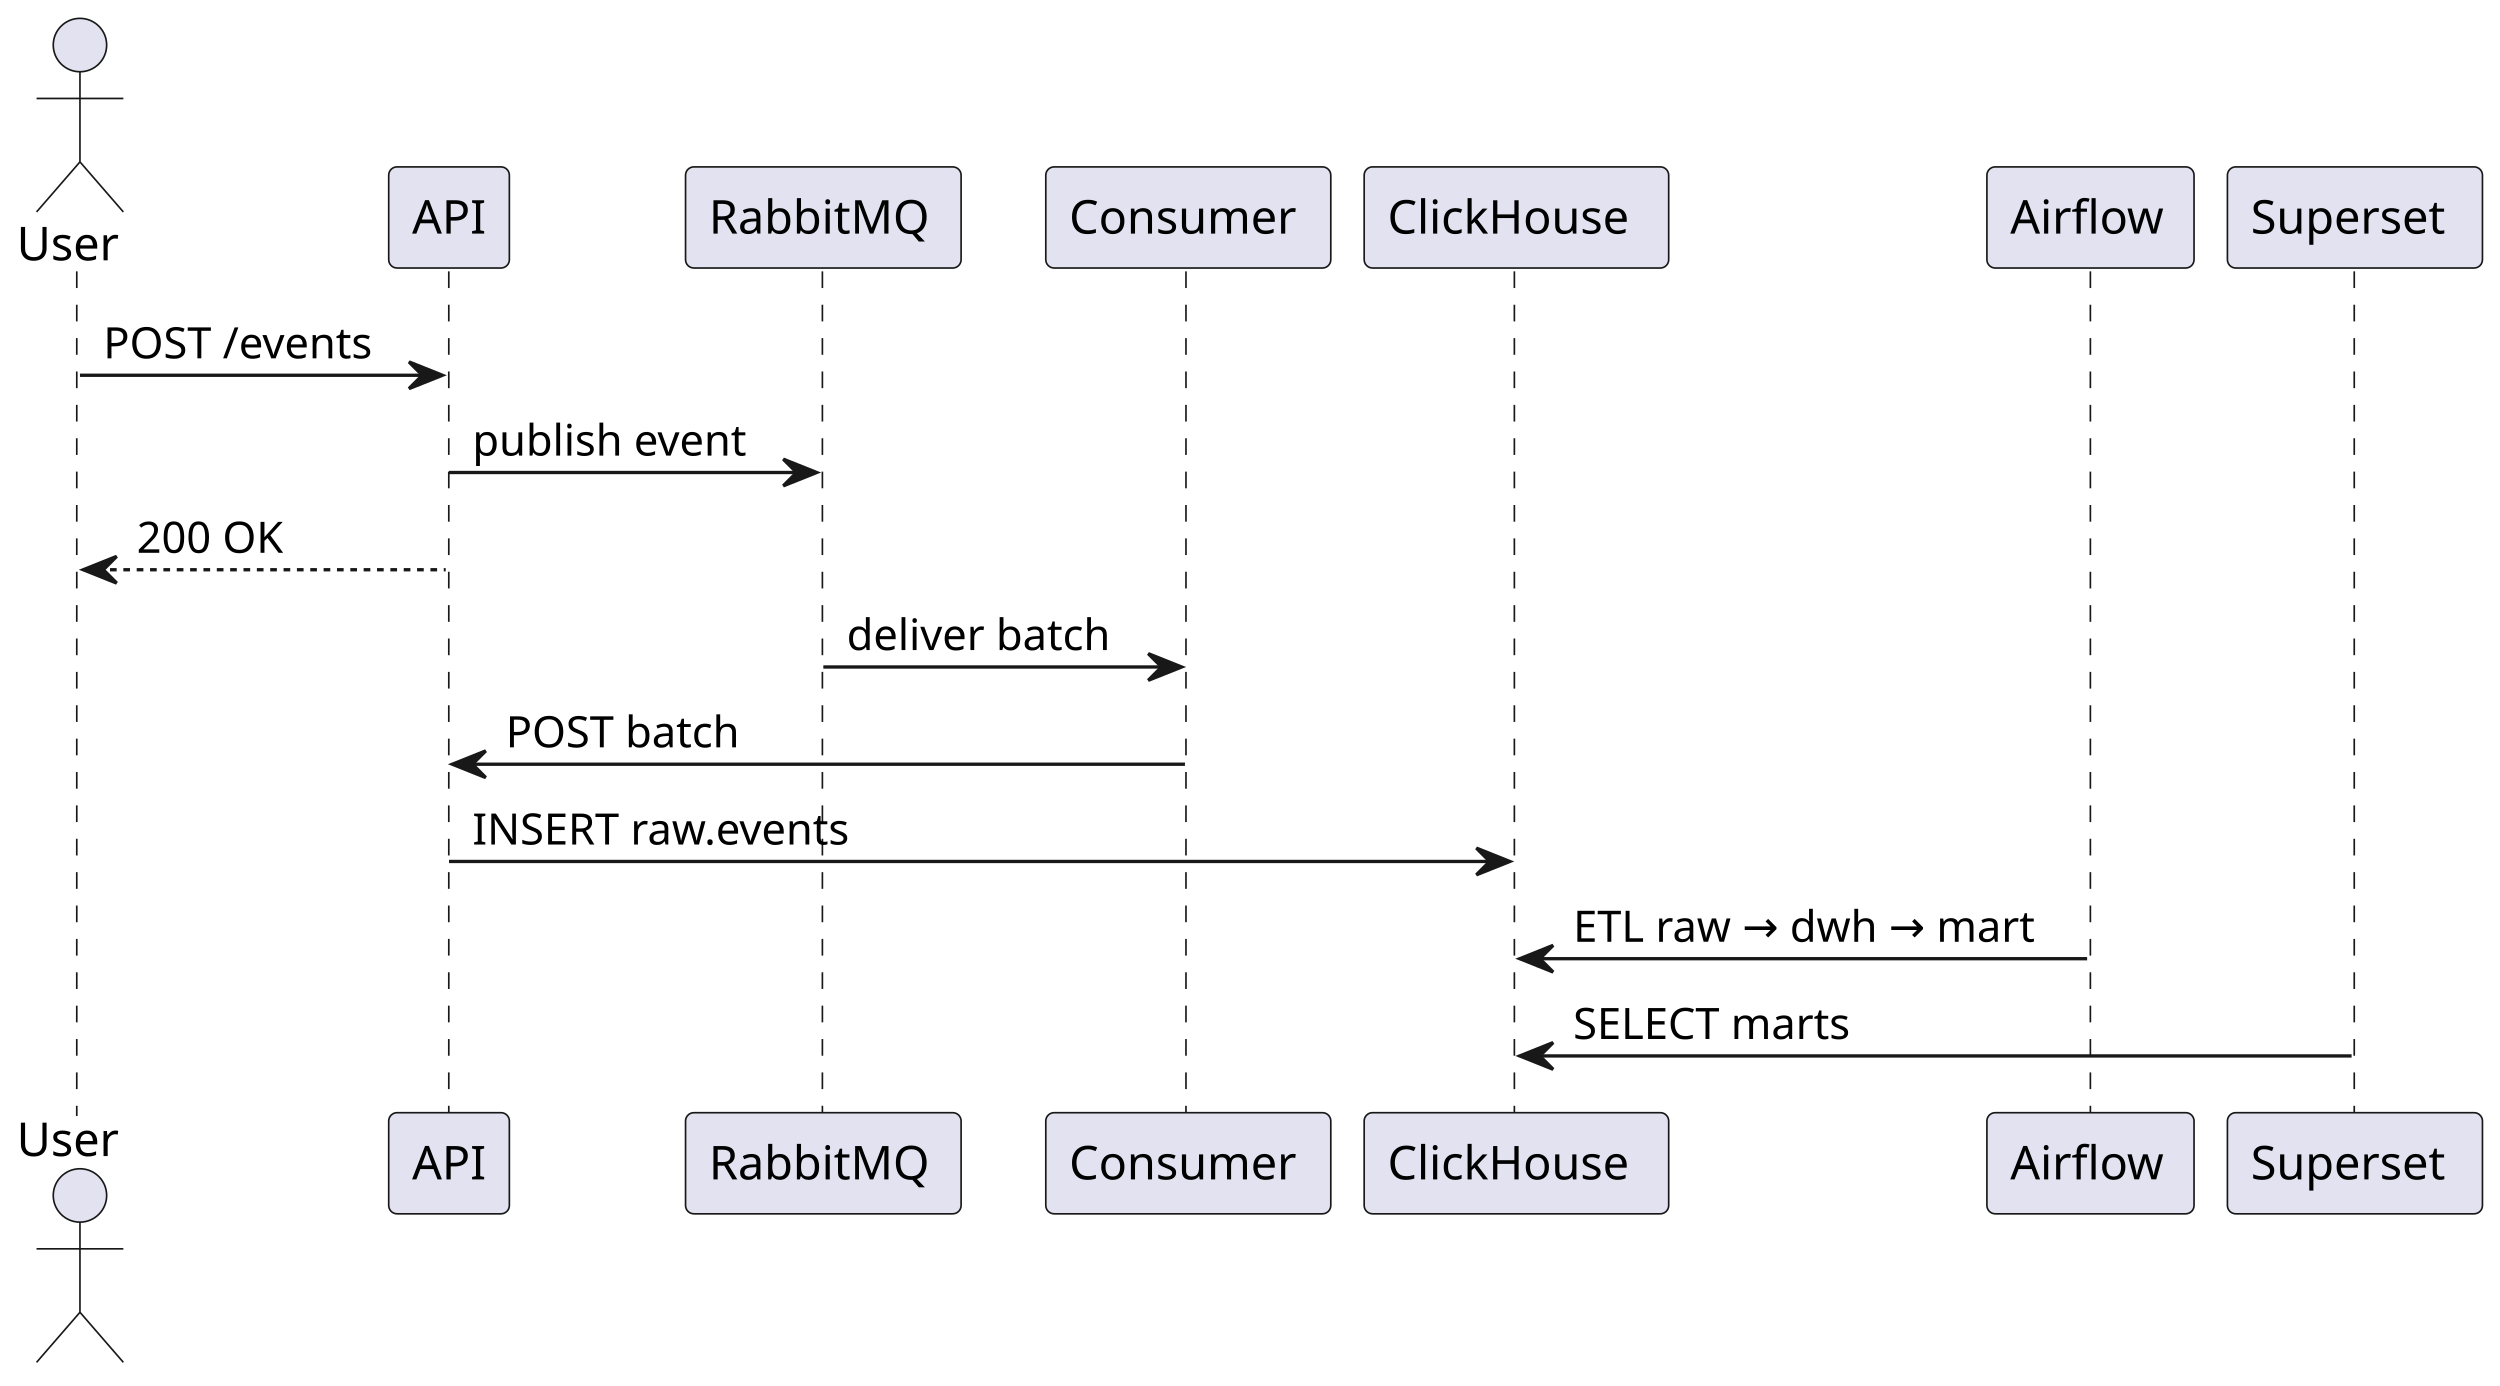
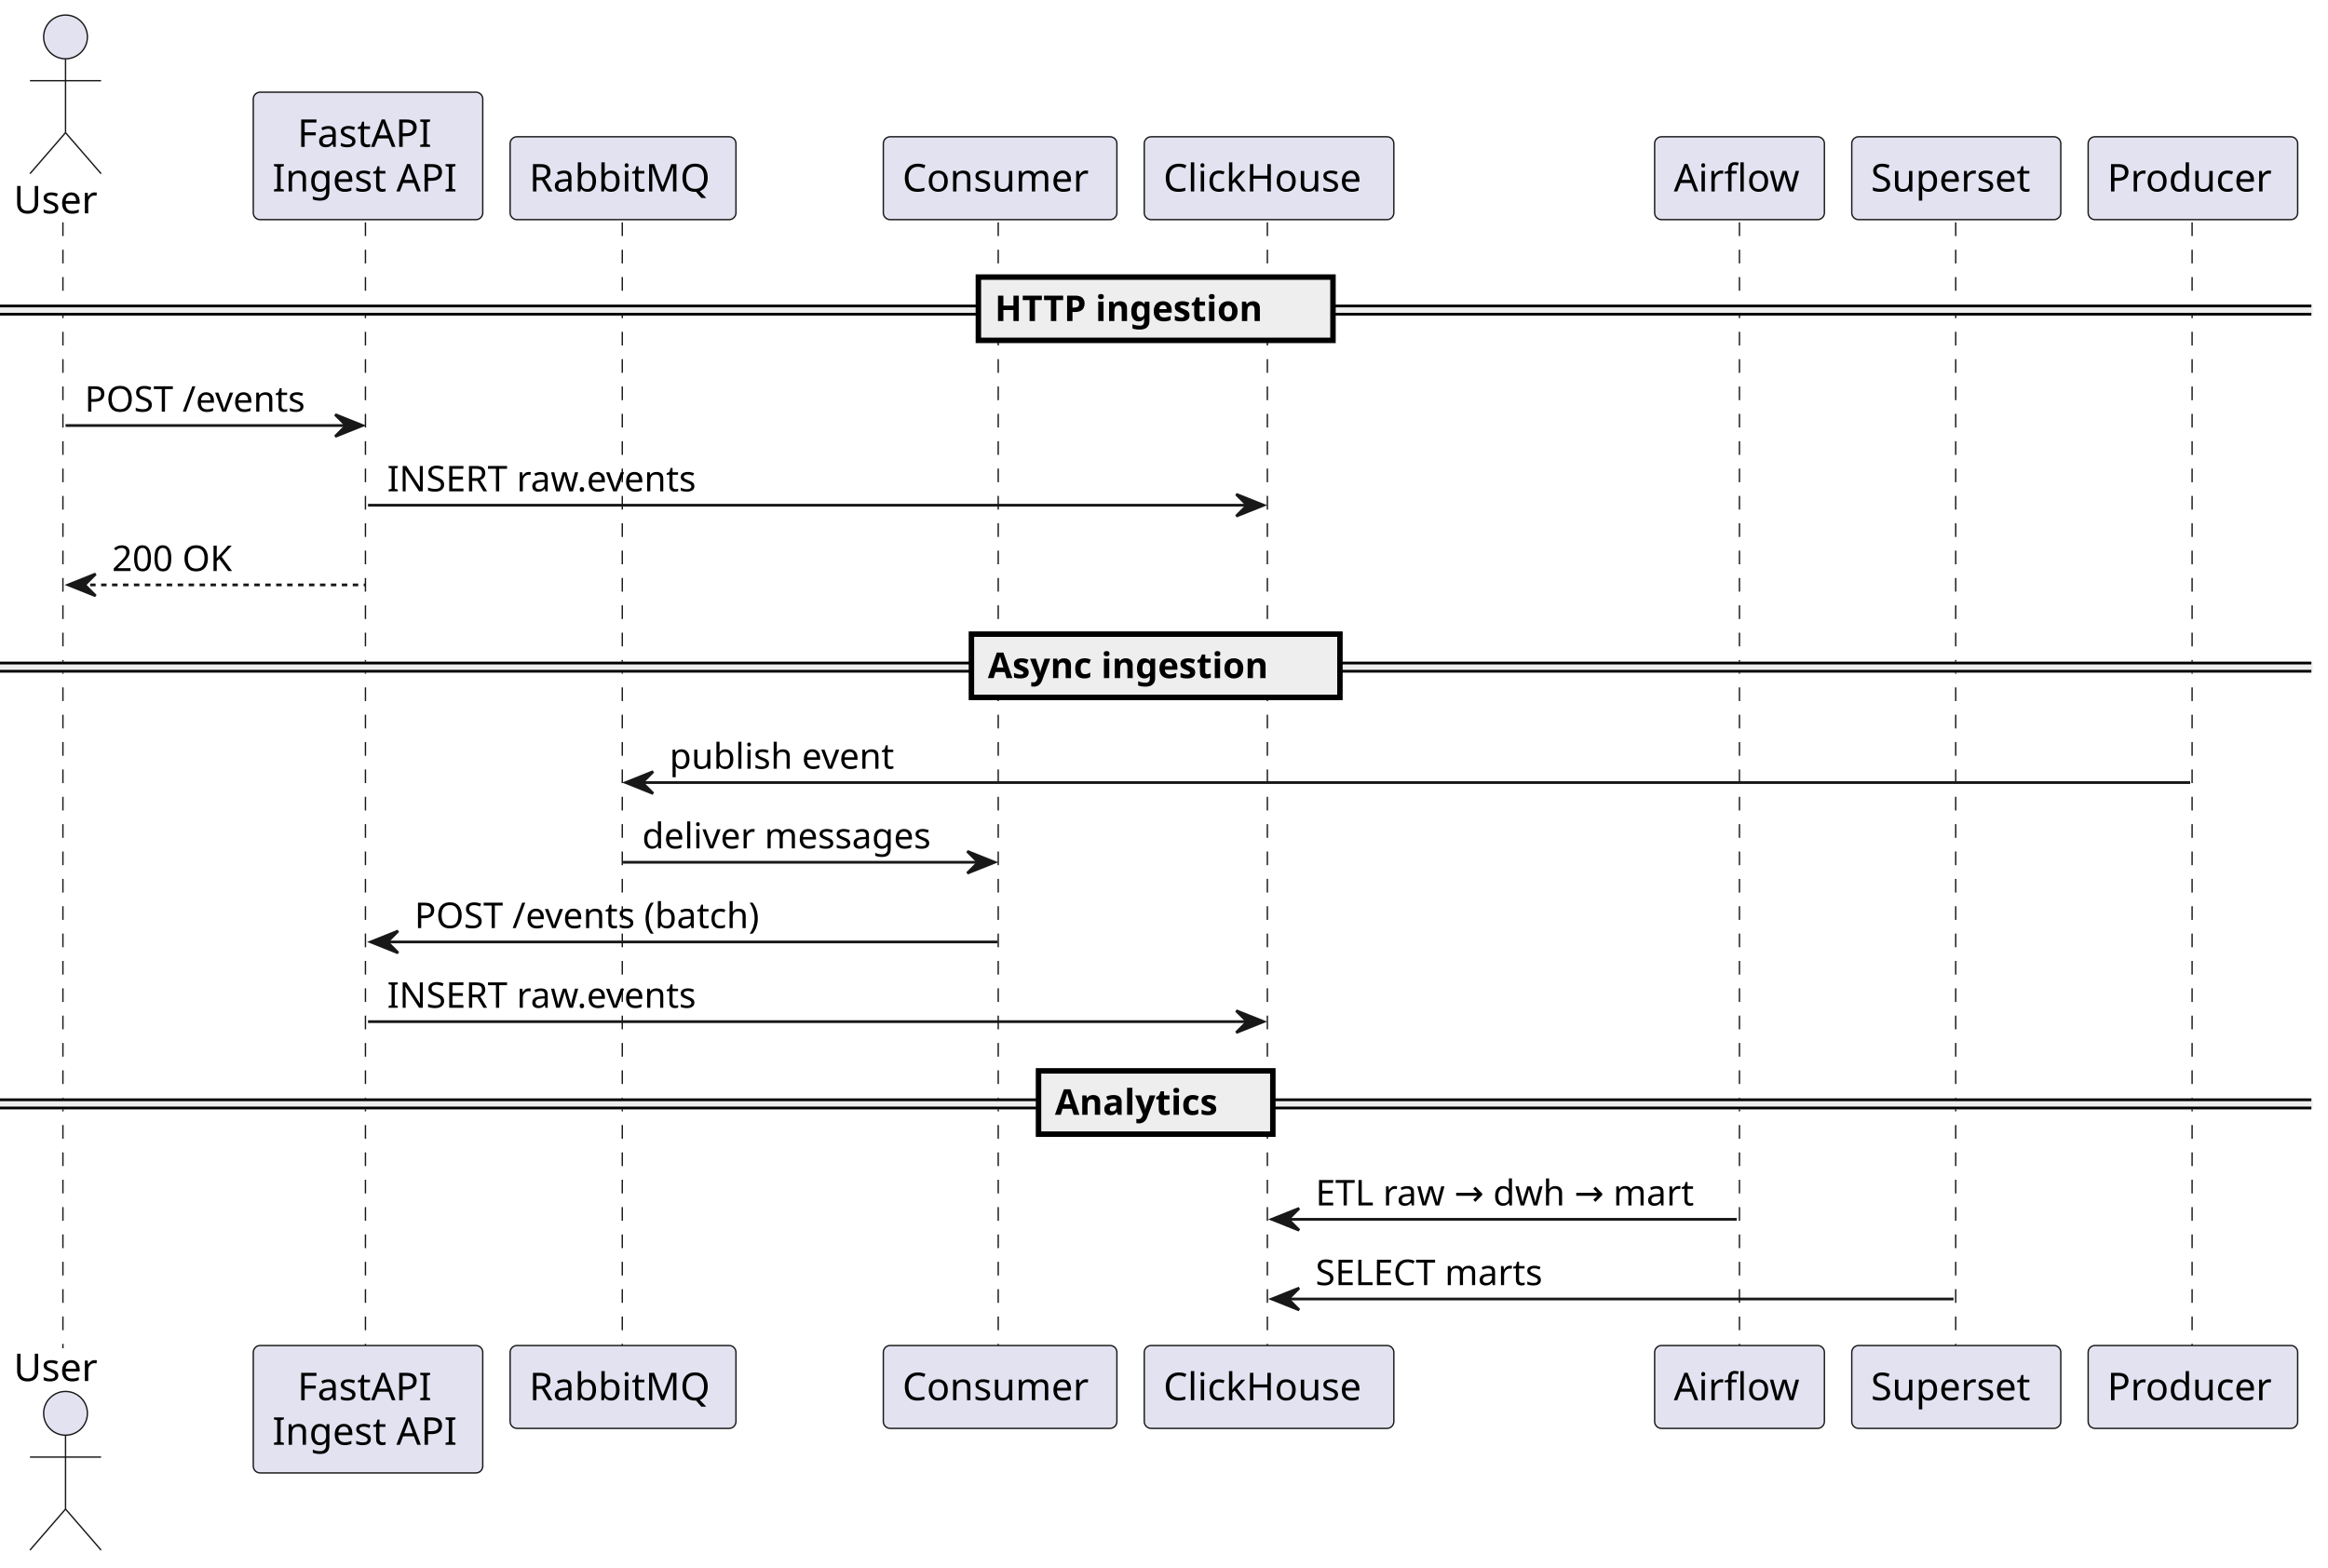
- <svg xmlns="http://www.w3.org/2000/svg" contentStyleType="text/css" data-diagram-type="SEQUENCE" height="415px" preserveAspectRatio="none" style="width:749px;height:415px;background:#FFFFFF;" version="1.1" viewBox="0 0 749 415" width="749px" zoomAndPan="magnify">
+ <svg xmlns="http://www.w3.org/2000/svg" contentStyleType="text/css" data-diagram-type="SEQUENCE" height="573px" preserveAspectRatio="none" style="width:851px;height:573px;background:#FFFFFF;" version="1.1" viewBox="0 0 851 573" width="851px" zoomAndPan="magnify">
  <defs />
  <g>
    <g class="participant-lifeline" data-entity-uid="part1" data-qualified-name="User" id="part1-lifeline">
      <g>
-         <rect fill="#000000" fill-opacity="0" height="253.062" width="8" x="19.955" y="81.297" />
-         <line style="stroke:#181818;stroke-width:0.5;stroke-dasharray:5,5;" x1="23" x2="23" y1="81.297" y2="334.359" />
+         <rect fill="#000000" fill-opacity="0" height="411.594" width="8" x="19.955" y="81.297" />
+         <line style="stroke:#181818;stroke-width:0.5;stroke-dasharray:5,5;" x1="23" x2="23" y1="81.297" y2="492.891" />
      </g>
    </g>
    <g class="participant-lifeline" data-entity-uid="part2" data-qualified-name="API" id="part2-lifeline">
      <g>
-         <rect fill="#000000" fill-opacity="0" height="253.062" width="8" x="130.531" y="81.297" />
-         <line style="stroke:#181818;stroke-width:0.5;stroke-dasharray:5,5;" x1="134.457" x2="134.457" y1="81.297" y2="334.359" />
+         <rect fill="#000000" fill-opacity="0" height="411.594" width="8" x="130.531" y="81.297" />
+         <line style="stroke:#181818;stroke-width:0.5;stroke-dasharray:5,5;" x1="133.589" x2="133.589" y1="81.297" y2="492.891" />
      </g>
    </g>
    <g class="participant-lifeline" data-entity-uid="part3" data-qualified-name="RabbitMQ" id="part3-lifeline">
      <g>
-         <rect fill="#000000" fill-opacity="0" height="253.062" width="8" x="242.668" y="81.297" />
-         <line style="stroke:#181818;stroke-width:0.5;stroke-dasharray:5,5;" x1="246.389" x2="246.389" y1="81.297" y2="334.359" />
+         <rect fill="#000000" fill-opacity="0" height="411.594" width="8" x="223.751" y="81.297" />
+         <line style="stroke:#181818;stroke-width:0.5;stroke-dasharray:5,5;" x1="227.473" x2="227.473" y1="81.297" y2="492.891" />
      </g>
    </g>
    <g class="participant-lifeline" data-entity-uid="part4" data-qualified-name="Consumer" id="part4-lifeline">
      <g>
-         <rect fill="#000000" fill-opacity="0" height="253.062" width="8" x="352.012" y="81.297" />
-         <line style="stroke:#181818;stroke-width:0.5;stroke-dasharray:5,5;" x1="355.318" x2="355.318" y1="81.297" y2="334.359" />
+         <rect fill="#000000" fill-opacity="0" height="411.594" width="8" x="361.59" y="81.297" />
+         <line style="stroke:#181818;stroke-width:0.5;stroke-dasharray:5,5;" x1="364.897" x2="364.897" y1="81.297" y2="492.891" />
      </g>
    </g>
    <g class="participant-lifeline" data-entity-uid="part5" data-qualified-name="ClickHouse" id="part5-lifeline">
      <g>
-         <rect fill="#000000" fill-opacity="0" height="253.062" width="8" x="450.322" y="81.297" />
-         <line style="stroke:#181818;stroke-width:0.5;stroke-dasharray:5,5;" x1="453.706" x2="453.706" y1="81.297" y2="334.359" />
+         <rect fill="#000000" fill-opacity="0" height="411.594" width="8" x="459.9" y="81.297" />
+         <line style="stroke:#181818;stroke-width:0.5;stroke-dasharray:5,5;" x1="463.284" x2="463.284" y1="81.297" y2="492.891" />
      </g>
    </g>
    <g class="participant-lifeline" data-entity-uid="part6" data-qualified-name="Airflow" id="part6-lifeline">
      <g>
-         <rect fill="#000000" fill-opacity="0" height="253.062" width="8" x="622.305" y="81.297" />
-         <line style="stroke:#181818;stroke-width:0.5;stroke-dasharray:5,5;" x1="626.277" x2="626.277" y1="81.297" y2="334.359" />
+         <rect fill="#000000" fill-opacity="0" height="411.594" width="8" x="631.883" y="81.297" />
+         <line style="stroke:#181818;stroke-width:0.5;stroke-dasharray:5,5;" x1="635.855" x2="635.855" y1="81.297" y2="492.891" />
      </g>
    </g>
    <g class="participant-lifeline" data-entity-uid="part7" data-qualified-name="Superset" id="part7-lifeline">
      <g>
-         <rect fill="#000000" fill-opacity="0" height="253.062" width="8" x="701.54" y="81.297" />
-         <line style="stroke:#181818;stroke-width:0.5;stroke-dasharray:5,5;" x1="705.333" x2="705.333" y1="81.297" y2="334.359" />
+         <rect fill="#000000" fill-opacity="0" height="411.594" width="8" x="711.118" y="81.297" />
+         <line style="stroke:#181818;stroke-width:0.5;stroke-dasharray:5,5;" x1="714.912" x2="714.912" y1="81.297" y2="492.891" />
+       </g>
+     </g>
+     <g class="participant-lifeline" data-entity-uid="part8" data-qualified-name="Producer" id="part8-lifeline">
+       <g>
+         <rect fill="#000000" fill-opacity="0" height="411.594" width="8" x="797.619" y="81.297" />
+         <line style="stroke:#181818;stroke-width:0.5;stroke-dasharray:5,5;" x1="801.324" x2="801.324" y1="81.297" y2="492.891" />
      </g>
    </g>
    <g class="participant participant-head" data-entity-uid="part1" data-qualified-name="User" id="part1-head">
      <text fill="#000000" font-family="sans-serif" font-size="14" lengthAdjust="spacing" textLength="31.91" x="5" y="77.995">User</text>
      <ellipse cx="23.955" cy="13.5" fill="#E2E2F0" rx="8" ry="8" style="stroke:#181818;stroke-width:0.5;" />
      <path d="M23.955,21.5 L23.955,48.5 M10.955,29.5 L36.955,29.5 M23.955,48.5 L10.955,63.5 M23.955,48.5 L36.955,63.5" fill="none" style="stroke:#181818;stroke-width:0.5;" />
    </g>
    <g class="participant participant-tail" data-entity-uid="part1" data-qualified-name="User" id="part1-tail">
-       <text fill="#000000" font-family="sans-serif" font-size="14" lengthAdjust="spacing" textLength="31.91" x="5" y="346.354">User</text>
-       <ellipse cx="23.955" cy="358.156" fill="#E2E2F0" rx="8" ry="8" style="stroke:#181818;stroke-width:0.5;" />
-       <path d="M23.955,366.156 L23.955,393.156 M10.955,374.156 L36.955,374.156 M23.955,393.156 L10.955,408.156 M23.955,393.156 L36.955,408.156" fill="none" style="stroke:#181818;stroke-width:0.5;" />
+       <text fill="#000000" font-family="sans-serif" font-size="14" lengthAdjust="spacing" textLength="31.91" x="5" y="504.886">User</text>
+       <ellipse cx="23.955" cy="516.688" fill="#E2E2F0" rx="8" ry="8" style="stroke:#181818;stroke-width:0.5;" />
+       <path d="M23.955,524.688 L23.955,551.688 M10.955,532.688 L36.955,532.688 M23.955,551.688 L10.955,566.688 M23.955,551.688 L36.955,566.688" fill="none" style="stroke:#181818;stroke-width:0.5;" />
    </g>
    <g class="participant participant-head" data-entity-uid="part2" data-qualified-name="API" id="part2-head">
-       <rect fill="#E2E2F0" height="30.297" rx="2.5" ry="2.5" style="stroke:#181818;stroke-width:0.5;" width="36.148" x="116.457" y="50" />
-       <text fill="#000000" font-family="sans-serif" font-size="14" lengthAdjust="spacing" textLength="22.148" x="123.457" y="69.995">API</text>
+       <rect fill="#E2E2F0" height="46.594" rx="2.5" ry="2.5" style="stroke:#181818;stroke-width:0.5;" width="83.884" x="92.589" y="33.703" />
+       <text fill="#000000" font-family="sans-serif" font-size="14" lengthAdjust="spacing" textLength="51.563" x="108.749" y="53.698">FastAPI</text>
+       <text fill="#000000" font-family="sans-serif" font-size="14" lengthAdjust="spacing" textLength="69.884" x="99.589" y="69.995">Ingest API</text>
    </g>
    <g class="participant participant-tail" data-entity-uid="part2" data-qualified-name="API" id="part2-tail">
-       <rect fill="#E2E2F0" height="30.297" rx="2.5" ry="2.5" style="stroke:#181818;stroke-width:0.5;" width="36.148" x="116.457" y="333.359" />
-       <text fill="#000000" font-family="sans-serif" font-size="14" lengthAdjust="spacing" textLength="22.148" x="123.457" y="353.354">API</text>
+       <rect fill="#E2E2F0" height="46.594" rx="2.5" ry="2.5" style="stroke:#181818;stroke-width:0.5;" width="83.884" x="92.589" y="491.891" />
+       <text fill="#000000" font-family="sans-serif" font-size="14" lengthAdjust="spacing" textLength="51.563" x="108.749" y="511.886">FastAPI</text>
+       <text fill="#000000" font-family="sans-serif" font-size="14" lengthAdjust="spacing" textLength="69.884" x="99.589" y="528.183">Ingest API</text>
    </g>
    <g class="participant participant-head" data-entity-uid="part3" data-qualified-name="RabbitMQ" id="part3-head">
-       <rect fill="#E2E2F0" height="30.297" rx="2.5" ry="2.5" style="stroke:#181818;stroke-width:0.5;" width="82.558" x="205.389" y="50" />
-       <text fill="#000000" font-family="sans-serif" font-size="14" lengthAdjust="spacing" textLength="68.558" x="212.389" y="69.995">RabbitMQ</text>
+       <rect fill="#E2E2F0" height="30.297" rx="2.5" ry="2.5" style="stroke:#181818;stroke-width:0.5;" width="82.558" x="186.473" y="50" />
+       <text fill="#000000" font-family="sans-serif" font-size="14" lengthAdjust="spacing" textLength="68.558" x="193.473" y="69.995">RabbitMQ</text>
    </g>
    <g class="participant participant-tail" data-entity-uid="part3" data-qualified-name="RabbitMQ" id="part3-tail">
-       <rect fill="#E2E2F0" height="30.297" rx="2.5" ry="2.5" style="stroke:#181818;stroke-width:0.5;" width="82.558" x="205.389" y="333.359" />
-       <text fill="#000000" font-family="sans-serif" font-size="14" lengthAdjust="spacing" textLength="68.558" x="212.389" y="353.354">RabbitMQ</text>
+       <rect fill="#E2E2F0" height="30.297" rx="2.5" ry="2.5" style="stroke:#181818;stroke-width:0.5;" width="82.558" x="186.473" y="491.891" />
+       <text fill="#000000" font-family="sans-serif" font-size="14" lengthAdjust="spacing" textLength="68.558" x="193.473" y="511.886">RabbitMQ</text>
    </g>
    <g class="participant participant-head" data-entity-uid="part4" data-qualified-name="Consumer" id="part4-head">
-       <rect fill="#E2E2F0" height="30.297" rx="2.5" ry="2.5" style="stroke:#181818;stroke-width:0.5;" width="85.388" x="313.318" y="50" />
-       <text fill="#000000" font-family="sans-serif" font-size="14" lengthAdjust="spacing" textLength="71.388" x="320.318" y="69.995">Consumer</text>
+       <rect fill="#E2E2F0" height="30.297" rx="2.5" ry="2.5" style="stroke:#181818;stroke-width:0.5;" width="85.388" x="322.897" y="50" />
+       <text fill="#000000" font-family="sans-serif" font-size="14" lengthAdjust="spacing" textLength="71.388" x="329.897" y="69.995">Consumer</text>
    </g>
    <g class="participant participant-tail" data-entity-uid="part4" data-qualified-name="Consumer" id="part4-tail">
-       <rect fill="#E2E2F0" height="30.297" rx="2.5" ry="2.5" style="stroke:#181818;stroke-width:0.5;" width="85.388" x="313.318" y="333.359" />
-       <text fill="#000000" font-family="sans-serif" font-size="14" lengthAdjust="spacing" textLength="71.388" x="320.318" y="353.354">Consumer</text>
+       <rect fill="#E2E2F0" height="30.297" rx="2.5" ry="2.5" style="stroke:#181818;stroke-width:0.5;" width="85.388" x="322.897" y="491.891" />
+       <text fill="#000000" font-family="sans-serif" font-size="14" lengthAdjust="spacing" textLength="71.388" x="329.897" y="511.886">Consumer</text>
    </g>
    <g class="participant participant-head" data-entity-uid="part5" data-qualified-name="ClickHouse" id="part5-head">
-       <rect fill="#E2E2F0" height="30.297" rx="2.5" ry="2.5" style="stroke:#181818;stroke-width:0.5;" width="91.232" x="408.706" y="50" />
-       <text fill="#000000" font-family="sans-serif" font-size="14" lengthAdjust="spacing" textLength="77.232" x="415.706" y="69.995">ClickHouse</text>
+       <rect fill="#E2E2F0" height="30.297" rx="2.5" ry="2.5" style="stroke:#181818;stroke-width:0.5;" width="91.232" x="418.284" y="50" />
+       <text fill="#000000" font-family="sans-serif" font-size="14" lengthAdjust="spacing" textLength="77.232" x="425.284" y="69.995">ClickHouse</text>
    </g>
    <g class="participant participant-tail" data-entity-uid="part5" data-qualified-name="ClickHouse" id="part5-tail">
-       <rect fill="#E2E2F0" height="30.297" rx="2.5" ry="2.5" style="stroke:#181818;stroke-width:0.5;" width="91.232" x="408.706" y="333.359" />
-       <text fill="#000000" font-family="sans-serif" font-size="14" lengthAdjust="spacing" textLength="77.232" x="415.706" y="353.354">ClickHouse</text>
+       <rect fill="#E2E2F0" height="30.297" rx="2.5" ry="2.5" style="stroke:#181818;stroke-width:0.5;" width="91.232" x="418.284" y="491.891" />
+       <text fill="#000000" font-family="sans-serif" font-size="14" lengthAdjust="spacing" textLength="77.232" x="425.284" y="511.886">ClickHouse</text>
    </g>
    <g class="participant participant-head" data-entity-uid="part6" data-qualified-name="Airflow" id="part6-head">
-       <rect fill="#E2E2F0" height="30.297" rx="2.5" ry="2.5" style="stroke:#181818;stroke-width:0.5;" width="62.057" x="595.277" y="50" />
-       <text fill="#000000" font-family="sans-serif" font-size="14" lengthAdjust="spacing" textLength="48.057" x="602.277" y="69.995">Airflow</text>
+       <rect fill="#E2E2F0" height="30.297" rx="2.5" ry="2.5" style="stroke:#181818;stroke-width:0.5;" width="62.057" x="604.855" y="50" />
+       <text fill="#000000" font-family="sans-serif" font-size="14" lengthAdjust="spacing" textLength="48.057" x="611.855" y="69.995">Airflow</text>
    </g>
    <g class="participant participant-tail" data-entity-uid="part6" data-qualified-name="Airflow" id="part6-tail">
-       <rect fill="#E2E2F0" height="30.297" rx="2.5" ry="2.5" style="stroke:#181818;stroke-width:0.5;" width="62.057" x="595.277" y="333.359" />
-       <text fill="#000000" font-family="sans-serif" font-size="14" lengthAdjust="spacing" textLength="48.057" x="602.277" y="353.354">Airflow</text>
+       <rect fill="#E2E2F0" height="30.297" rx="2.5" ry="2.5" style="stroke:#181818;stroke-width:0.5;" width="62.057" x="604.855" y="491.891" />
+       <text fill="#000000" font-family="sans-serif" font-size="14" lengthAdjust="spacing" textLength="48.057" x="611.855" y="511.886">Airflow</text>
    </g>
    <g class="participant participant-head" data-entity-uid="part7" data-qualified-name="Superset" id="part7-head">
-       <rect fill="#E2E2F0" height="30.297" rx="2.5" ry="2.5" style="stroke:#181818;stroke-width:0.5;" width="76.412" x="667.333" y="50" />
-       <text fill="#000000" font-family="sans-serif" font-size="14" lengthAdjust="spacing" textLength="62.412" x="674.333" y="69.995">Superset</text>
+       <rect fill="#E2E2F0" height="30.297" rx="2.5" ry="2.5" style="stroke:#181818;stroke-width:0.5;" width="76.412" x="676.912" y="50" />
+       <text fill="#000000" font-family="sans-serif" font-size="14" lengthAdjust="spacing" textLength="62.412" x="683.912" y="69.995">Superset</text>
    </g>
    <g class="participant participant-tail" data-entity-uid="part7" data-qualified-name="Superset" id="part7-tail">
-       <rect fill="#E2E2F0" height="30.297" rx="2.5" ry="2.5" style="stroke:#181818;stroke-width:0.5;" width="76.412" x="667.333" y="333.359" />
-       <text fill="#000000" font-family="sans-serif" font-size="14" lengthAdjust="spacing" textLength="62.412" x="674.333" y="353.354">Superset</text>
+       <rect fill="#E2E2F0" height="30.297" rx="2.5" ry="2.5" style="stroke:#181818;stroke-width:0.5;" width="76.412" x="676.912" y="491.891" />
+       <text fill="#000000" font-family="sans-serif" font-size="14" lengthAdjust="spacing" textLength="62.412" x="683.912" y="511.886">Superset</text>
    </g>
+     <g class="participant participant-head" data-entity-uid="part8" data-qualified-name="Producer" id="part8-head">
+       <rect fill="#E2E2F0" height="30.297" rx="2.5" ry="2.5" style="stroke:#181818;stroke-width:0.5;" width="76.59" x="763.324" y="50" />
+       <text fill="#000000" font-family="sans-serif" font-size="14" lengthAdjust="spacing" textLength="62.59" x="770.324" y="69.995">Producer</text>
+     </g>
+     <g class="participant participant-tail" data-entity-uid="part8" data-qualified-name="Producer" id="part8-tail">
+       <rect fill="#E2E2F0" height="30.297" rx="2.5" ry="2.5" style="stroke:#181818;stroke-width:0.5;" width="76.59" x="763.324" y="491.891" />
+       <text fill="#000000" font-family="sans-serif" font-size="14" lengthAdjust="spacing" textLength="62.59" x="770.324" y="511.886">Producer</text>
+     </g>
+     <rect fill="#EEEEEE" height="3" style="stroke:#EEEEEE;stroke-width:1;" width="844.914" x="0" y="111.863" />
+     <line style="stroke:#000000;stroke-width:1;" x1="0" x2="844.914" y1="111.863" y2="111.863" />
+     <line style="stroke:#000000;stroke-width:1;" x1="0" x2="844.914" y1="114.863" y2="114.863" />
+     <rect fill="#EEEEEE" height="23.133" style="stroke:#000000;stroke-width:2;" width="129.623" x="357.646" y="101.297" />
+     <text fill="#000000" font-family="sans-serif" font-size="13" font-weight="bold" lengthAdjust="spacing" textLength="111.097" x="363.646" y="117.364">HTTP ingestion</text>
    <g class="message" data-entity-1="part1" data-entity-2="part2" id="msg1">
-       <polygon fill="#181818" points="122.531,108.43,132.531,112.43,122.531,116.43,126.531,112.43" style="stroke:#181818;stroke-width:1;" />
-       <line style="stroke:#181818;stroke-width:1;" x1="23.955" x2="128.531" y1="112.43" y2="112.43" />
-       <text fill="#000000" font-family="sans-serif" font-size="13" lengthAdjust="spacing" textLength="86.576" x="30.955" y="107.364">POST /events</text>
+       <polygon fill="#181818" points="122.531,151.562,132.531,155.562,122.531,159.562,126.531,155.562" style="stroke:#181818;stroke-width:1;" />
+       <line style="stroke:#181818;stroke-width:1;" x1="23.955" x2="128.531" y1="155.562" y2="155.562" />
+       <text fill="#000000" font-family="sans-serif" font-size="13" lengthAdjust="spacing" textLength="86.576" x="30.955" y="150.497">POST /events</text>
    </g>
-     <g class="message" data-entity-1="part2" data-entity-2="part3" id="msg2">
-       <polygon fill="#181818" points="234.668,137.562,244.668,141.562,234.668,145.562,238.668,141.562" style="stroke:#181818;stroke-width:1;" />
-       <line style="stroke:#181818;stroke-width:1;" x1="134.531" x2="240.668" y1="141.562" y2="141.562" />
-       <text fill="#000000" font-family="sans-serif" font-size="13" lengthAdjust="spacing" textLength="88.137" x="141.531" y="136.497">publish event</text>
+     <g class="message" data-entity-1="part2" data-entity-2="part5" id="msg2">
+       <polygon fill="#181818" points="451.9,180.695,461.9,184.695,451.9,188.695,455.9,184.695" style="stroke:#181818;stroke-width:1;" />
+       <line style="stroke:#181818;stroke-width:1;" x1="134.531" x2="457.9" y1="184.695" y2="184.695" />
+       <text fill="#000000" font-family="sans-serif" font-size="13" lengthAdjust="spacing" textLength="123.005" x="141.531" y="179.629">INSERT raw.events</text>
    </g>
    <g class="message" data-entity-1="part2" data-entity-2="part1" id="msg3">
-       <polygon fill="#181818" points="34.955,166.695,24.955,170.695,34.955,174.695,30.955,170.695" style="stroke:#181818;stroke-width:1;" />
-       <line style="stroke:#181818;stroke-width:1;stroke-dasharray:2,2;" x1="28.955" x2="133.531" y1="170.695" y2="170.695" />
-       <text fill="#000000" font-family="sans-serif" font-size="13" lengthAdjust="spacing" textLength="47.703" x="40.955" y="165.629">200 OK</text>
+       <polygon fill="#181818" points="34.955,209.828,24.955,213.828,34.955,217.828,30.955,213.828" style="stroke:#181818;stroke-width:1;" />
+       <line style="stroke:#181818;stroke-width:1;stroke-dasharray:2,2;" x1="28.955" x2="133.531" y1="213.828" y2="213.828" />
+       <text fill="#000000" font-family="sans-serif" font-size="13" lengthAdjust="spacing" textLength="47.703" x="40.955" y="208.762">200 OK</text>
    </g>
-     <g class="message" data-entity-1="part3" data-entity-2="part4" id="msg4">
-       <polygon fill="#181818" points="344.012,195.828,354.012,199.828,344.012,203.828,348.012,199.828" style="stroke:#181818;stroke-width:1;" />
-       <line style="stroke:#181818;stroke-width:1;" x1="246.668" x2="350.012" y1="199.828" y2="199.828" />
-       <text fill="#000000" font-family="sans-serif" font-size="13" lengthAdjust="spacing" textLength="85.344" x="253.668" y="194.762">deliver batch</text>
+     <rect fill="#EEEEEE" height="3" style="stroke:#EEEEEE;stroke-width:1;" width="844.914" x="0" y="242.394" />
+     <line style="stroke:#000000;stroke-width:1;" x1="0" x2="844.914" y1="242.394" y2="242.394" />
+     <line style="stroke:#000000;stroke-width:1;" x1="0" x2="844.914" y1="245.394" y2="245.394" />
+     <rect fill="#EEEEEE" height="23.133" style="stroke:#000000;stroke-width:2;" width="134.713" x="355.1" y="231.828" />
+     <text fill="#000000" font-family="sans-serif" font-size="13" font-weight="bold" lengthAdjust="spacing" textLength="116.188" x="361.1" y="247.895">Async ingestion</text>
+     <g class="message" data-entity-1="part8" data-entity-2="part3" id="msg4">
+       <polygon fill="#181818" points="238.751,282.094,228.751,286.094,238.751,290.094,234.751,286.094" style="stroke:#181818;stroke-width:1;" />
+       <line style="stroke:#181818;stroke-width:1;" x1="232.751" x2="800.619" y1="286.094" y2="286.094" />
+       <text fill="#000000" font-family="sans-serif" font-size="13" lengthAdjust="spacing" textLength="88.137" x="244.751" y="281.028">publish event</text>
    </g>
-     <g class="message" data-entity-1="part4" data-entity-2="part2" id="msg5">
-       <polygon fill="#181818" points="145.531,224.961,135.531,228.961,145.531,232.961,141.531,228.961" style="stroke:#181818;stroke-width:1;" />
-       <line style="stroke:#181818;stroke-width:1;" x1="139.531" x2="355.012" y1="228.961" y2="228.961" />
-       <text fill="#000000" font-family="sans-serif" font-size="13" lengthAdjust="spacing" textLength="75.099" x="151.531" y="223.895">POST batch</text>
+     <g class="message" data-entity-1="part3" data-entity-2="part4" id="msg5">
+       <polygon fill="#181818" points="353.59,311.227,363.59,315.227,353.59,319.227,357.59,315.227" style="stroke:#181818;stroke-width:1;" />
+       <line style="stroke:#181818;stroke-width:1;" x1="227.751" x2="359.59" y1="315.227" y2="315.227" />
+       <text fill="#000000" font-family="sans-serif" font-size="13" lengthAdjust="spacing" textLength="113.839" x="234.751" y="310.161">deliver messages</text>
    </g>
-     <g class="message" data-entity-1="part2" data-entity-2="part5" id="msg6">
-       <polygon fill="#181818" points="442.322,254.094,452.322,258.094,442.322,262.094,446.322,258.094" style="stroke:#181818;stroke-width:1;" />
-       <line style="stroke:#181818;stroke-width:1;" x1="134.531" x2="448.322" y1="258.094" y2="258.094" />
-       <text fill="#000000" font-family="sans-serif" font-size="13" lengthAdjust="spacing" textLength="123.005" x="141.531" y="253.028">INSERT raw.events</text>
+     <g class="message" data-entity-1="part4" data-entity-2="part2" id="msg6">
+       <polygon fill="#181818" points="145.531,340.359,135.531,344.359,145.531,348.359,141.531,344.359" style="stroke:#181818;stroke-width:1;" />
+       <line style="stroke:#181818;stroke-width:1;" x1="139.531" x2="364.59" y1="344.359" y2="344.359" />
+       <text fill="#000000" font-family="sans-serif" font-size="13" lengthAdjust="spacing" textLength="137.554" x="151.531" y="339.293">POST /events (batch)</text>
    </g>
-     <g class="message" data-entity-1="part6" data-entity-2="part5" id="msg7">
-       <polygon fill="#181818" points="465.322,283.227,455.322,287.227,465.322,291.227,461.322,287.227" style="stroke:#181818;stroke-width:1;" />
-       <line style="stroke:#181818;stroke-width:1;" x1="459.322" x2="625.305" y1="287.227" y2="287.227" />
-       <text fill="#000000" font-family="sans-serif" font-size="13" lengthAdjust="spacing" textLength="147.983" x="471.322" y="282.161">ETL raw → dwh → mart</text>
+     <g class="message" data-entity-1="part2" data-entity-2="part5" id="msg7">
+       <polygon fill="#181818" points="451.9,369.492,461.9,373.492,451.9,377.492,455.9,373.492" style="stroke:#181818;stroke-width:1;" />
+       <line style="stroke:#181818;stroke-width:1;" x1="134.531" x2="457.9" y1="373.492" y2="373.492" />
+       <text fill="#000000" font-family="sans-serif" font-size="13" lengthAdjust="spacing" textLength="123.005" x="141.531" y="368.426">INSERT raw.events</text>
    </g>
-     <g class="message" data-entity-1="part7" data-entity-2="part5" id="msg8">
-       <polygon fill="#181818" points="465.322,312.359,455.322,316.359,465.322,320.359,461.322,316.359" style="stroke:#181818;stroke-width:1;" />
-       <line style="stroke:#181818;stroke-width:1;" x1="459.322" x2="704.54" y1="316.359" y2="316.359" />
-       <text fill="#000000" font-family="sans-serif" font-size="13" lengthAdjust="spacing" textLength="90.918" x="471.322" y="311.293">SELECT marts</text>
+     <rect fill="#EEEEEE" height="3" style="stroke:#EEEEEE;stroke-width:1;" width="844.914" x="0" y="402.059" />
+     <line style="stroke:#000000;stroke-width:1;" x1="0" x2="844.914" y1="402.059" y2="402.059" />
+     <line style="stroke:#000000;stroke-width:1;" x1="0" x2="844.914" y1="405.059" y2="405.059" />
+     <rect fill="#EEEEEE" height="23.133" style="stroke:#000000;stroke-width:2;" width="85.659" x="379.627" y="391.492" />
+     <text fill="#000000" font-family="sans-serif" font-size="13" font-weight="bold" lengthAdjust="spacing" textLength="67.133" x="385.627" y="407.559">Analytics</text>
+     <g class="message" data-entity-1="part6" data-entity-2="part5" id="msg8">
+       <polygon fill="#181818" points="474.9,441.758,464.9,445.758,474.9,449.758,470.9,445.758" style="stroke:#181818;stroke-width:1;" />
+       <line style="stroke:#181818;stroke-width:1;" x1="468.9" x2="634.883" y1="445.758" y2="445.758" />
+       <text fill="#000000" font-family="sans-serif" font-size="13" lengthAdjust="spacing" textLength="147.983" x="480.9" y="440.692">ETL raw → dwh → mart</text>
+     </g>
+     <g class="message" data-entity-1="part7" data-entity-2="part5" id="msg9">
+       <polygon fill="#181818" points="474.9,470.891,464.9,474.891,474.9,478.891,470.9,474.891" style="stroke:#181818;stroke-width:1;" />
+       <line style="stroke:#181818;stroke-width:1;" x1="468.9" x2="714.118" y1="474.891" y2="474.891" />
+       <text fill="#000000" font-family="sans-serif" font-size="13" lengthAdjust="spacing" textLength="90.918" x="480.9" y="469.825">SELECT marts</text>
    </g>
  </g>
</svg>
